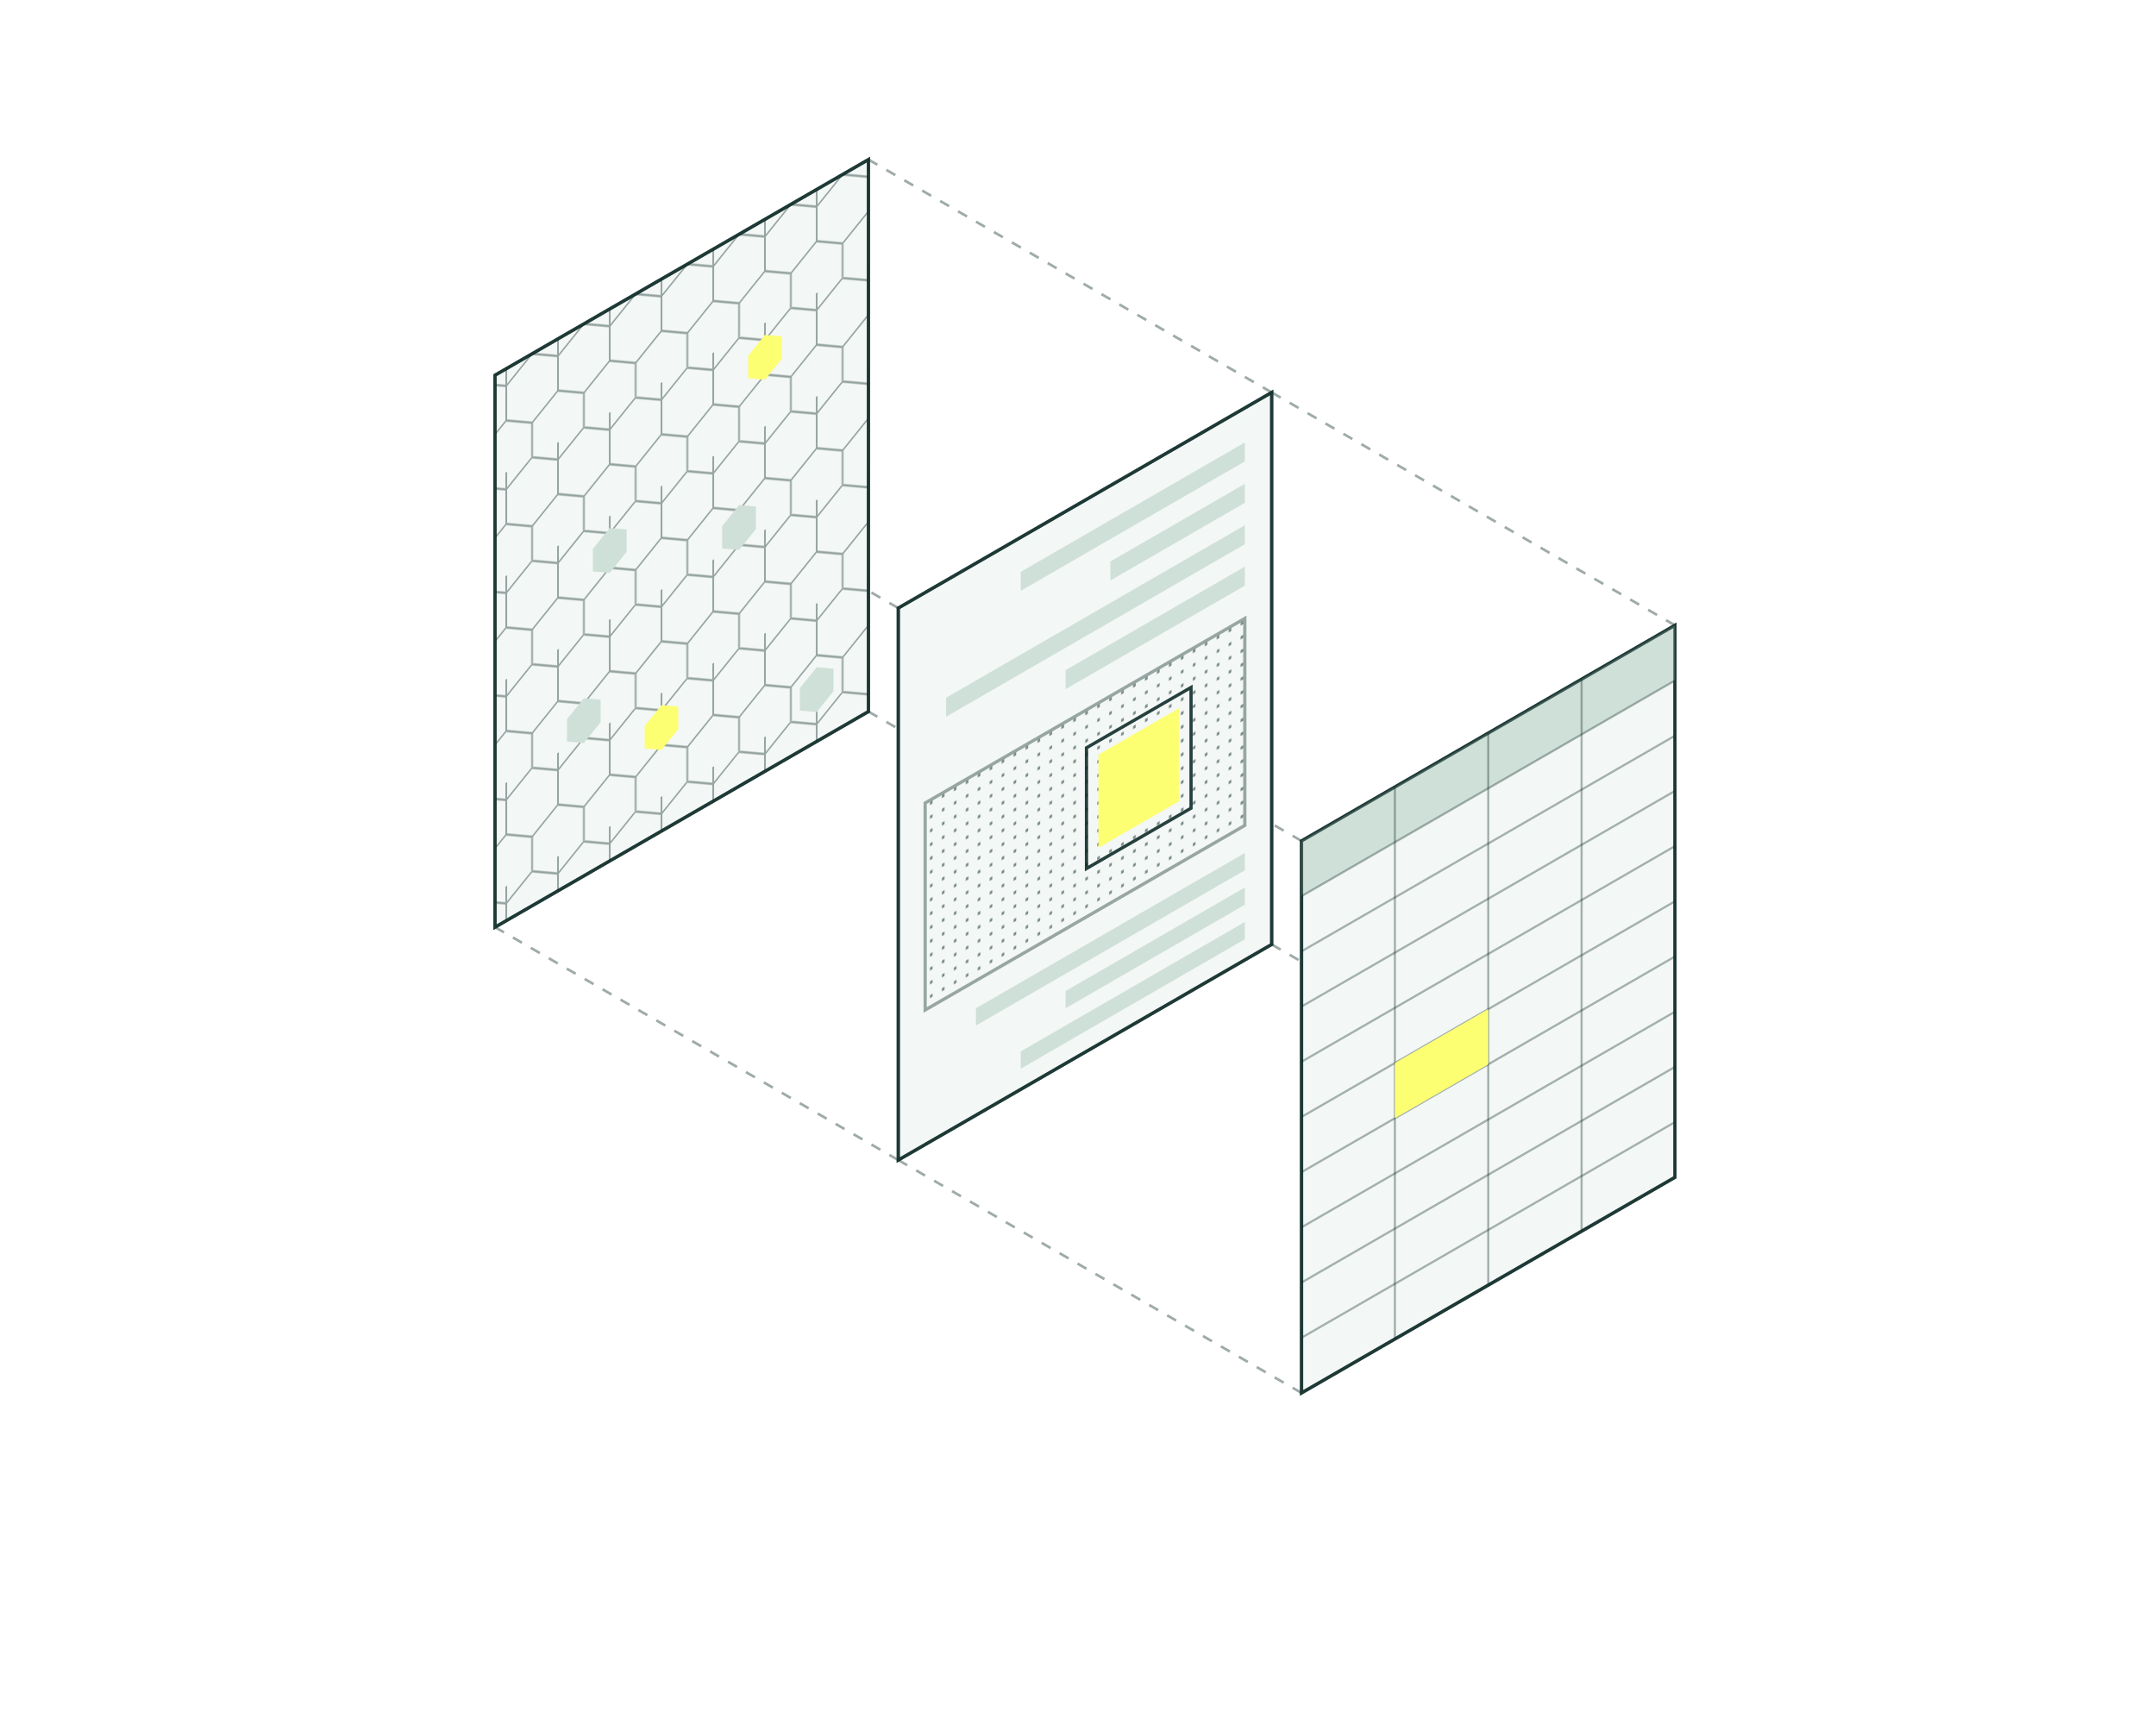
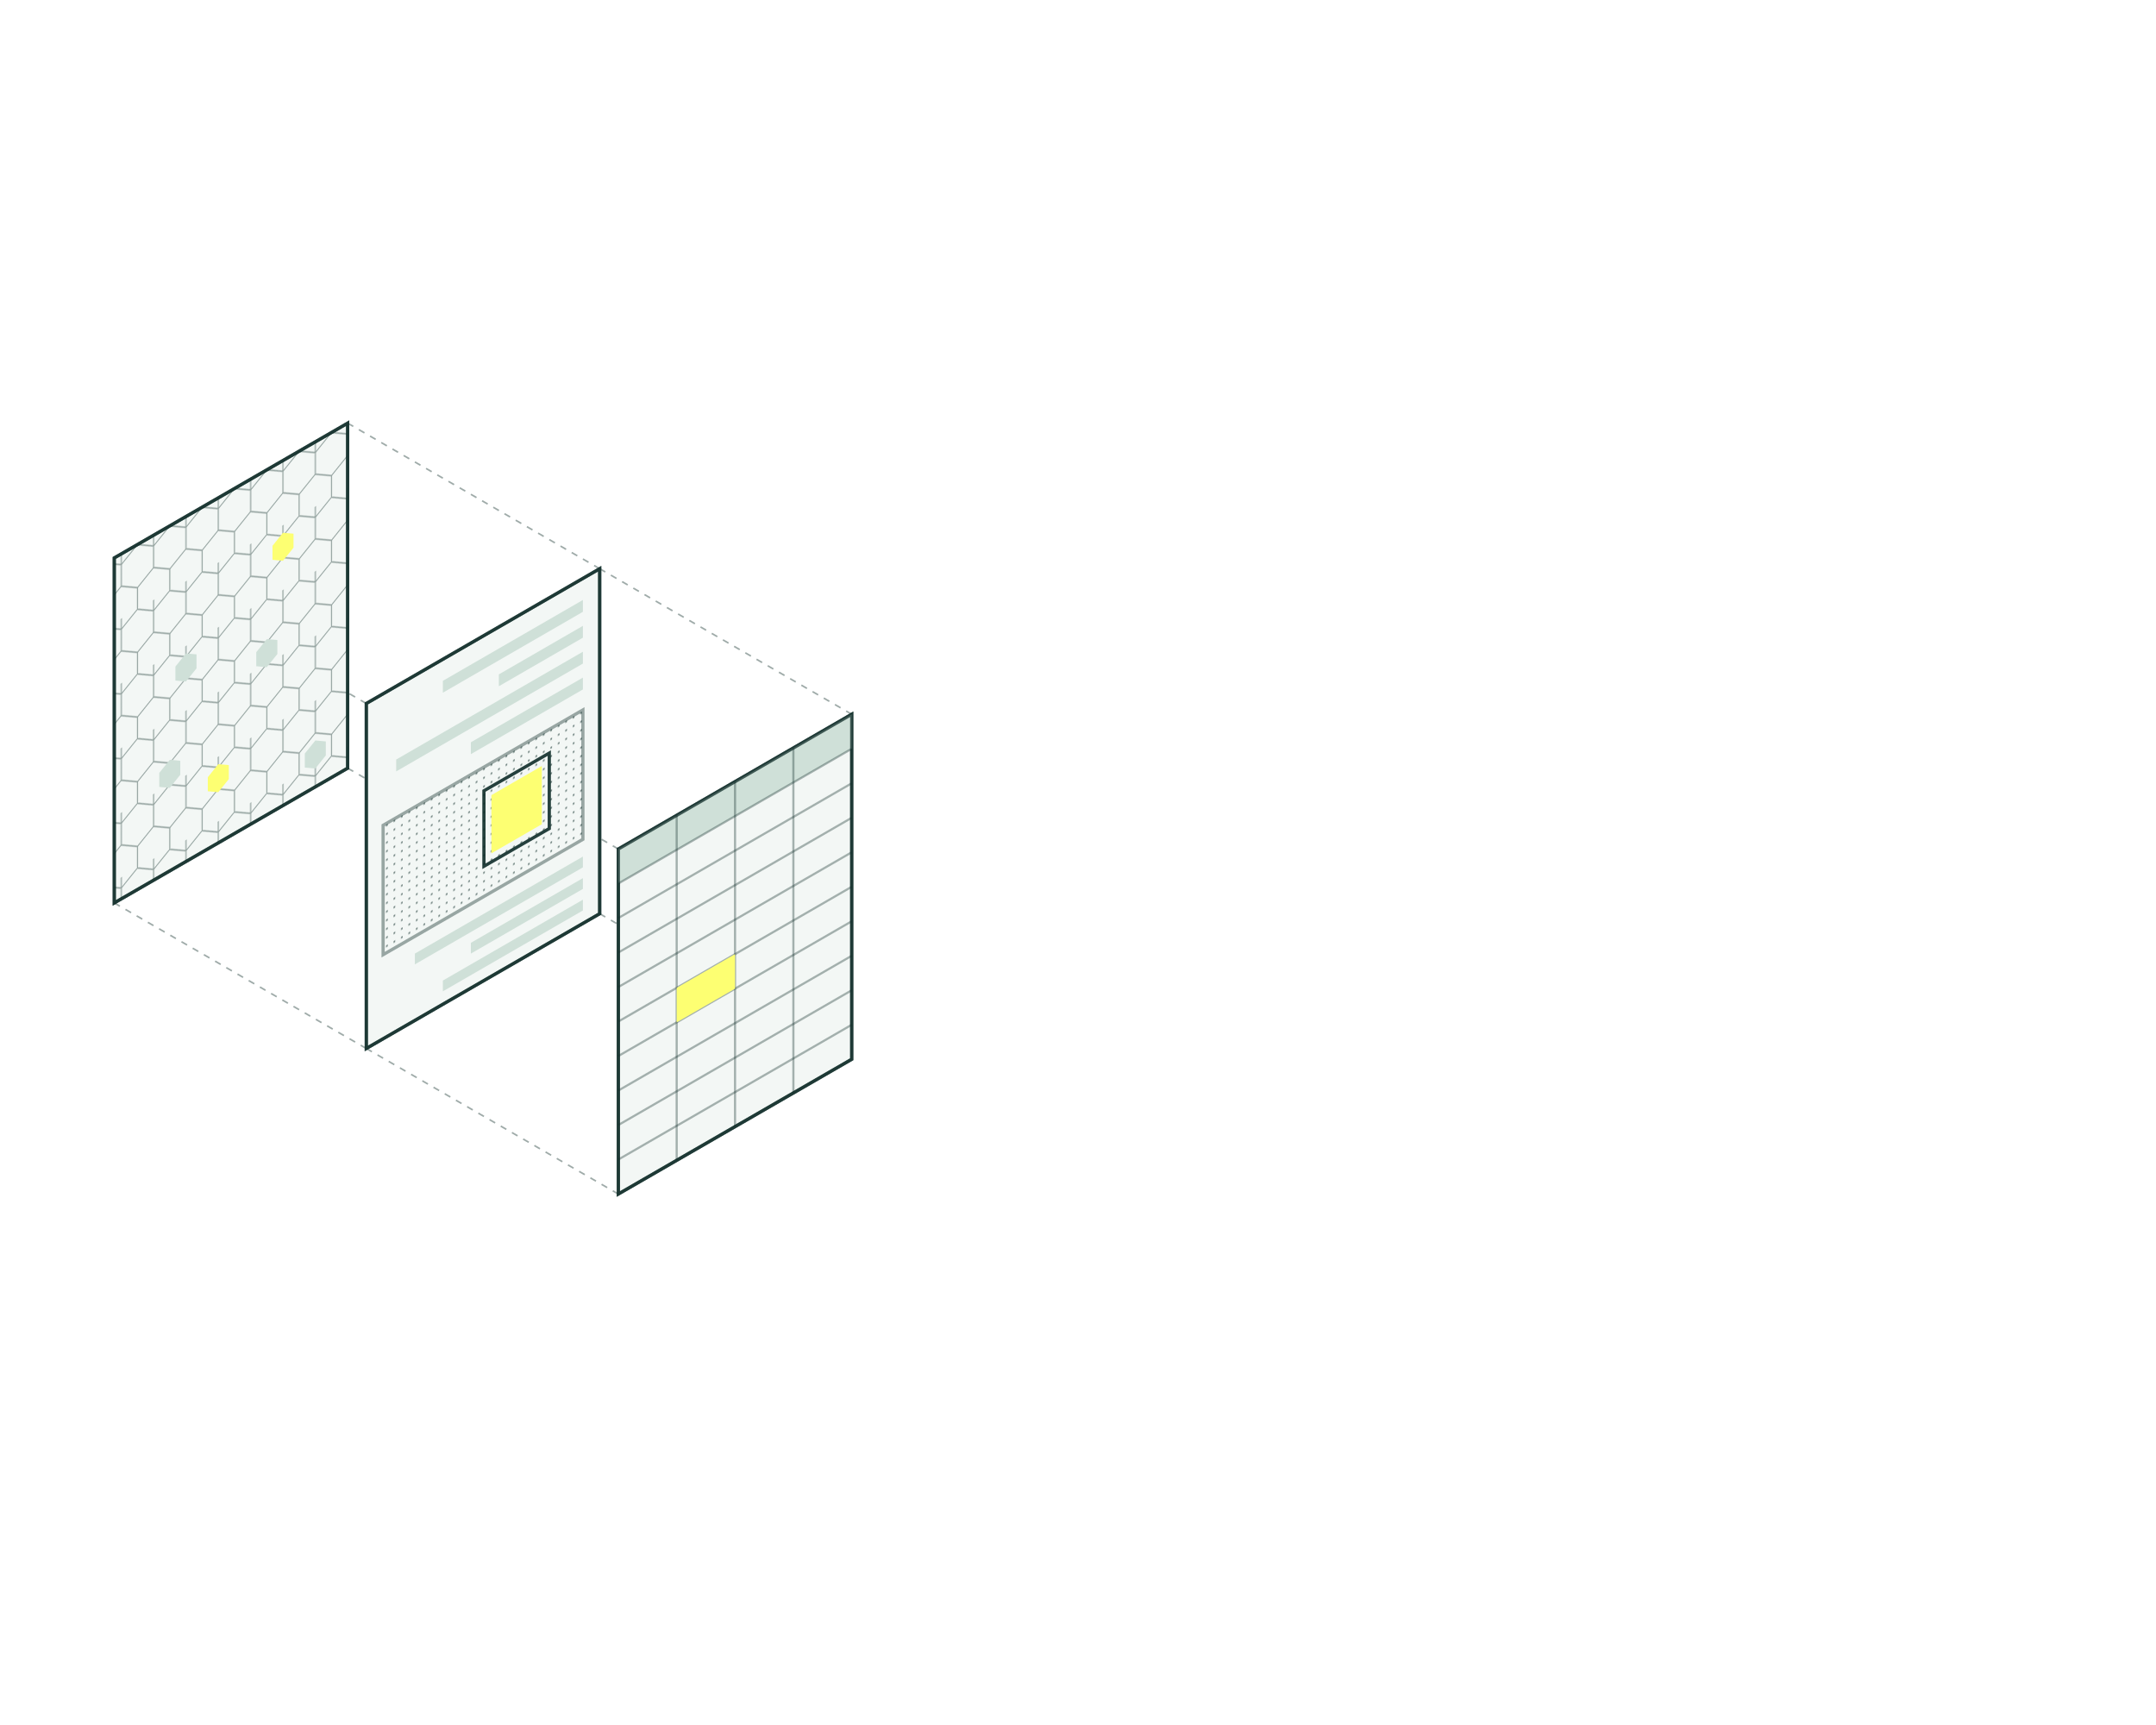
<svg xmlns="http://www.w3.org/2000/svg" viewBox="0 0 1000 800" width="1000" height="800" role="img" aria-label="Abstract illustration: a clinical note becoming accurate codes">
  <defs>
    <pattern id="hex" width="34.64" height="60" patternUnits="userSpaceOnUse">
      <path d="M17.32 0 L34.64 10 L34.64 30 L17.32 40 L0 30 L0 10 Z M17.32 40 L17.32 60 M0 30 L0 0 M34.64 30 L34.64 0" fill="none" stroke="#0f2d29" stroke-opacity=".4" stroke-width="1.2" />
    </pattern>
    <pattern id="dots" width="8" height="8" patternUnits="userSpaceOnUse">
      <rect x="3" y="3" width="1.8" height="1.8" fill="#0f2d29" fill-opacity=".5" />
    </pattern>
    <pattern id="diag" width="9" height="9" patternUnits="userSpaceOnUse">
      <path d="M0 9 L9 0" stroke="#0f2d29" stroke-opacity=".28" stroke-width="1" />
    </pattern>
    <pattern id="flat" width="96" height="48" patternUnits="userSpaceOnUse">
      <path d="M0 .5 H96 M.5 0 V48" stroke="#0f2d29" stroke-opacity=".09" stroke-width="1" />
    </pattern>
  </defs>
-   <g transform="translate(500.0,400.0) scale(0.8) translate(-424.0,-320.0)">
+   <g transform="translate(222,400.0) scale(0.5) translate(-424.0,-320.0)">
    <line x1="302.5" y1="-87.5" x2="536.3" y2="47.5" stroke="#0f2d29" stroke-opacity="0.4" stroke-width="1.5" stroke-dasharray="6 6" />
    <line x1="86.0" y1="37.5" x2="319.8" y2="172.5" stroke="#0f2d29" stroke-opacity="0.4" stroke-width="1.5" stroke-dasharray="6 6" />
    <line x1="302.5" y1="232.5" x2="536.3" y2="367.5" stroke="#0f2d29" stroke-opacity="0.4" stroke-width="1.5" stroke-dasharray="6 6" />
    <line x1="86.0" y1="357.5" x2="319.8" y2="492.5" stroke="#0f2d29" stroke-opacity="0.4" stroke-width="1.5" stroke-dasharray="6 6" />
    <line x1="536.3" y1="47.5" x2="770.1" y2="182.5" stroke="#0f2d29" stroke-opacity="0.4" stroke-width="1.5" stroke-dasharray="6 6" />
    <line x1="319.8" y1="172.5" x2="553.6" y2="307.5" stroke="#0f2d29" stroke-opacity="0.4" stroke-width="1.5" stroke-dasharray="6 6" />
    <line x1="536.3" y1="367.5" x2="770.1" y2="502.5" stroke="#0f2d29" stroke-opacity="0.4" stroke-width="1.5" stroke-dasharray="6 6" />
    <line x1="319.8" y1="492.5" x2="553.6" y2="627.5" stroke="#0f2d29" stroke-opacity="0.4" stroke-width="1.5" stroke-dasharray="6 6" />
    <g transform="matrix(-0.866,0.5,0,1,302.5,-87.5)">
      <rect x="0.0" y="0.0" width="250.0" height="320.0" fill="#f3f7f5" stroke="#0f2d29" stroke-opacity="0.75" stroke-width="1.5" vector-effect="non-scaling-stroke" />
      <rect x="0.0" y="0.0" width="250.0" height="320.0" fill="url(#hex)" />
      <polygon points="80.5,86.5 69.3,93.0 58.0,86.5 58.0,73.5 69.3,67.0 80.5,73.5" fill="#fdff72" />
      <polygon points="184.5,146.5 173.2,153.0 161.9,146.5 161.9,133.5 173.2,127.0 184.5,133.5" fill="#cfe0d8" />
      <polygon points="97.9,176.5 86.6,183.0 75.3,176.5 75.3,163.5 86.6,157.0 97.9,163.5" fill="#cfe0d8" />
      <polygon points="201.8,236.5 190.5,243.0 179.3,236.5 179.3,223.5 190.5,217.0 201.8,223.5" fill="#cfe0d8" />
      <polygon points="149.8,266.5 138.6,273.0 127.3,266.5 127.3,253.5 138.6,247.0 149.8,253.5" fill="#fdff72" />
      <polygon points="45.9,296.5 34.6,303.0 23.4,296.5 23.4,283.5 34.6,277.0 45.9,283.5" fill="#cfe0d8" />
      <rect x="0.0" y="0.0" width="250.0" height="320.0" fill="none" stroke="#0f2d29" stroke-opacity="0.75" stroke-width="1.5" vector-effect="non-scaling-stroke" />
    </g>
    <g transform="matrix(-0.866,0.5,0,1,536.3,47.5)">
      <rect x="0.0" y="0.0" width="250.0" height="320.0" fill="#f3f7f5" stroke="#0f2d29" stroke-opacity="0.75" stroke-width="1.5" vector-effect="non-scaling-stroke" />
      <rect x="18.0" y="20.0" width="150.0" height="11.0" fill="#cfe0d8" />
      <rect x="18.0" y="44.0" width="90.0" height="11.0" fill="#cfe0d8" />
      <rect x="18.0" y="68.0" width="200.0" height="11.0" fill="#cfe0d8" />
      <rect x="18.0" y="92.0" width="120.0" height="11.0" fill="#cfe0d8" />
      <rect x="18.0" y="122.0" width="214.0" height="120.0" fill="url(#dots)" stroke="#0f2d29" stroke-opacity="0.4" stroke-width="1.5" vector-effect="non-scaling-stroke" />
      <rect x="62.0" y="152.0" width="54.0" height="54.0" fill="#fdff72" />
      <rect x="54.0" y="144.0" width="70.0" height="70.0" fill="none" stroke="#0f2d29" stroke-opacity="0.9" stroke-width="1.5" vector-effect="non-scaling-stroke" />
      <rect x="18.0" y="258.0" width="180.0" height="10.0" fill="#cfe0d8" />
      <rect x="18.0" y="278.0" width="120.0" height="10.0" fill="#cfe0d8" />
      <rect x="18.0" y="298.0" width="150.0" height="10.0" fill="#cfe0d8" />
      <rect x="0.0" y="0.0" width="250.0" height="320.0" fill="none" stroke="#0f2d29" stroke-opacity="0.75" stroke-width="1.5" vector-effect="non-scaling-stroke" />
    </g>
    <g transform="matrix(-0.866,0.5,0,1,770.1,182.5)">
      <rect x="0.0" y="0.0" width="250.0" height="320.0" fill="#f3f7f5" stroke="#0f2d29" stroke-opacity="0.75" stroke-width="1.5" vector-effect="non-scaling-stroke" />
      <rect x="0.0" y="0.0" width="250.0" height="32.0" fill="#cfe0d8" />
      <line x1="0" y1="32" x2="250" y2="32" stroke="#0f2d29" stroke-opacity="0.35" stroke-width="1" vector-effect="non-scaling-stroke" />
      <line x1="0" y1="64" x2="250" y2="64" stroke="#0f2d29" stroke-opacity="0.35" stroke-width="1" vector-effect="non-scaling-stroke" />
      <line x1="0" y1="96" x2="250" y2="96" stroke="#0f2d29" stroke-opacity="0.35" stroke-width="1" vector-effect="non-scaling-stroke" />
      <line x1="0" y1="128" x2="250" y2="128" stroke="#0f2d29" stroke-opacity="0.35" stroke-width="1" vector-effect="non-scaling-stroke" />
      <line x1="0" y1="160" x2="250" y2="160" stroke="#0f2d29" stroke-opacity="0.35" stroke-width="1" vector-effect="non-scaling-stroke" />
      <line x1="0" y1="192" x2="250" y2="192" stroke="#0f2d29" stroke-opacity="0.35" stroke-width="1" vector-effect="non-scaling-stroke" />
      <line x1="0" y1="224" x2="250" y2="224" stroke="#0f2d29" stroke-opacity="0.35" stroke-width="1" vector-effect="non-scaling-stroke" />
      <line x1="0" y1="256" x2="250" y2="256" stroke="#0f2d29" stroke-opacity="0.35" stroke-width="1" vector-effect="non-scaling-stroke" />
      <line x1="0" y1="288" x2="250" y2="288" stroke="#0f2d29" stroke-opacity="0.35" stroke-width="1" vector-effect="non-scaling-stroke" />
      <line x1="62.5" y1="0" x2="62.5" y2="320" stroke="#0f2d29" stroke-opacity="0.35" stroke-width="1" vector-effect="non-scaling-stroke" />
      <line x1="125.0" y1="0" x2="125.0" y2="320" stroke="#0f2d29" stroke-opacity="0.35" stroke-width="1" vector-effect="non-scaling-stroke" />
      <line x1="187.5" y1="0" x2="187.5" y2="320" stroke="#0f2d29" stroke-opacity="0.35" stroke-width="1" vector-effect="non-scaling-stroke" />
      <rect x="125.0" y="160.0" width="62.5" height="32.0" fill="#fdff72" />
      <rect x="0.0" y="0.0" width="250.0" height="320.0" fill="none" stroke="#0f2d29" stroke-opacity="0.75" stroke-width="1.5" vector-effect="non-scaling-stroke" />
    </g>
  </g>
</svg>
